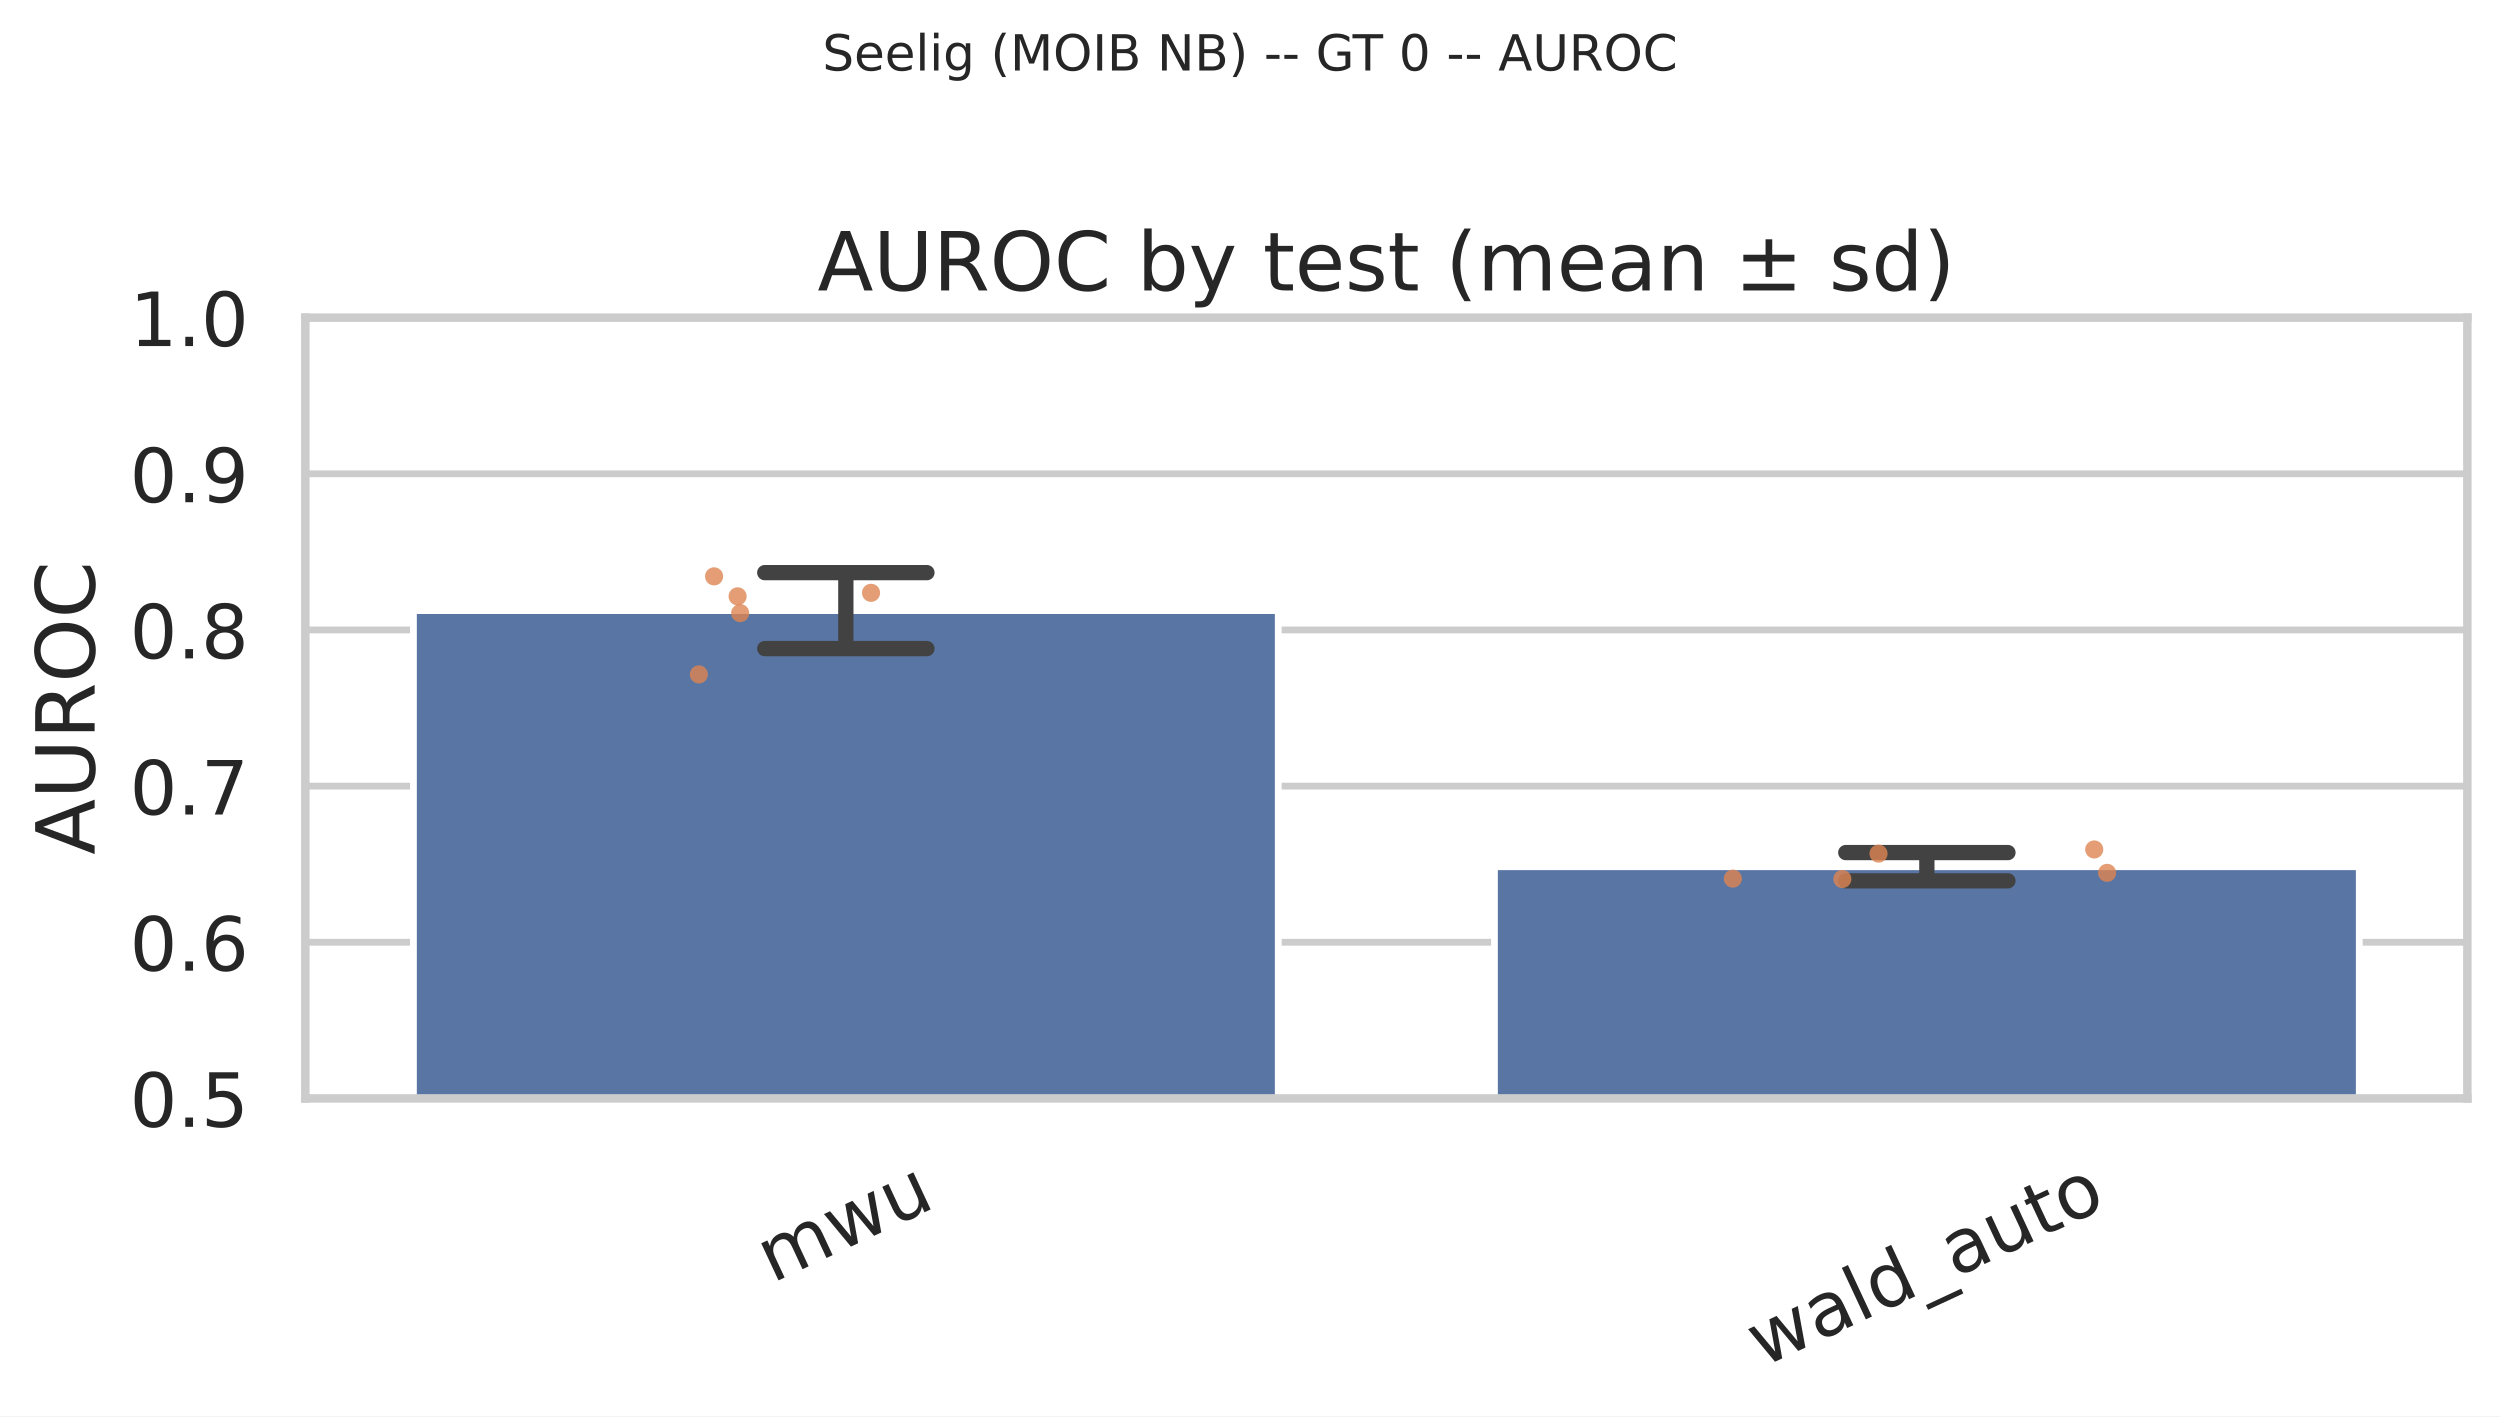
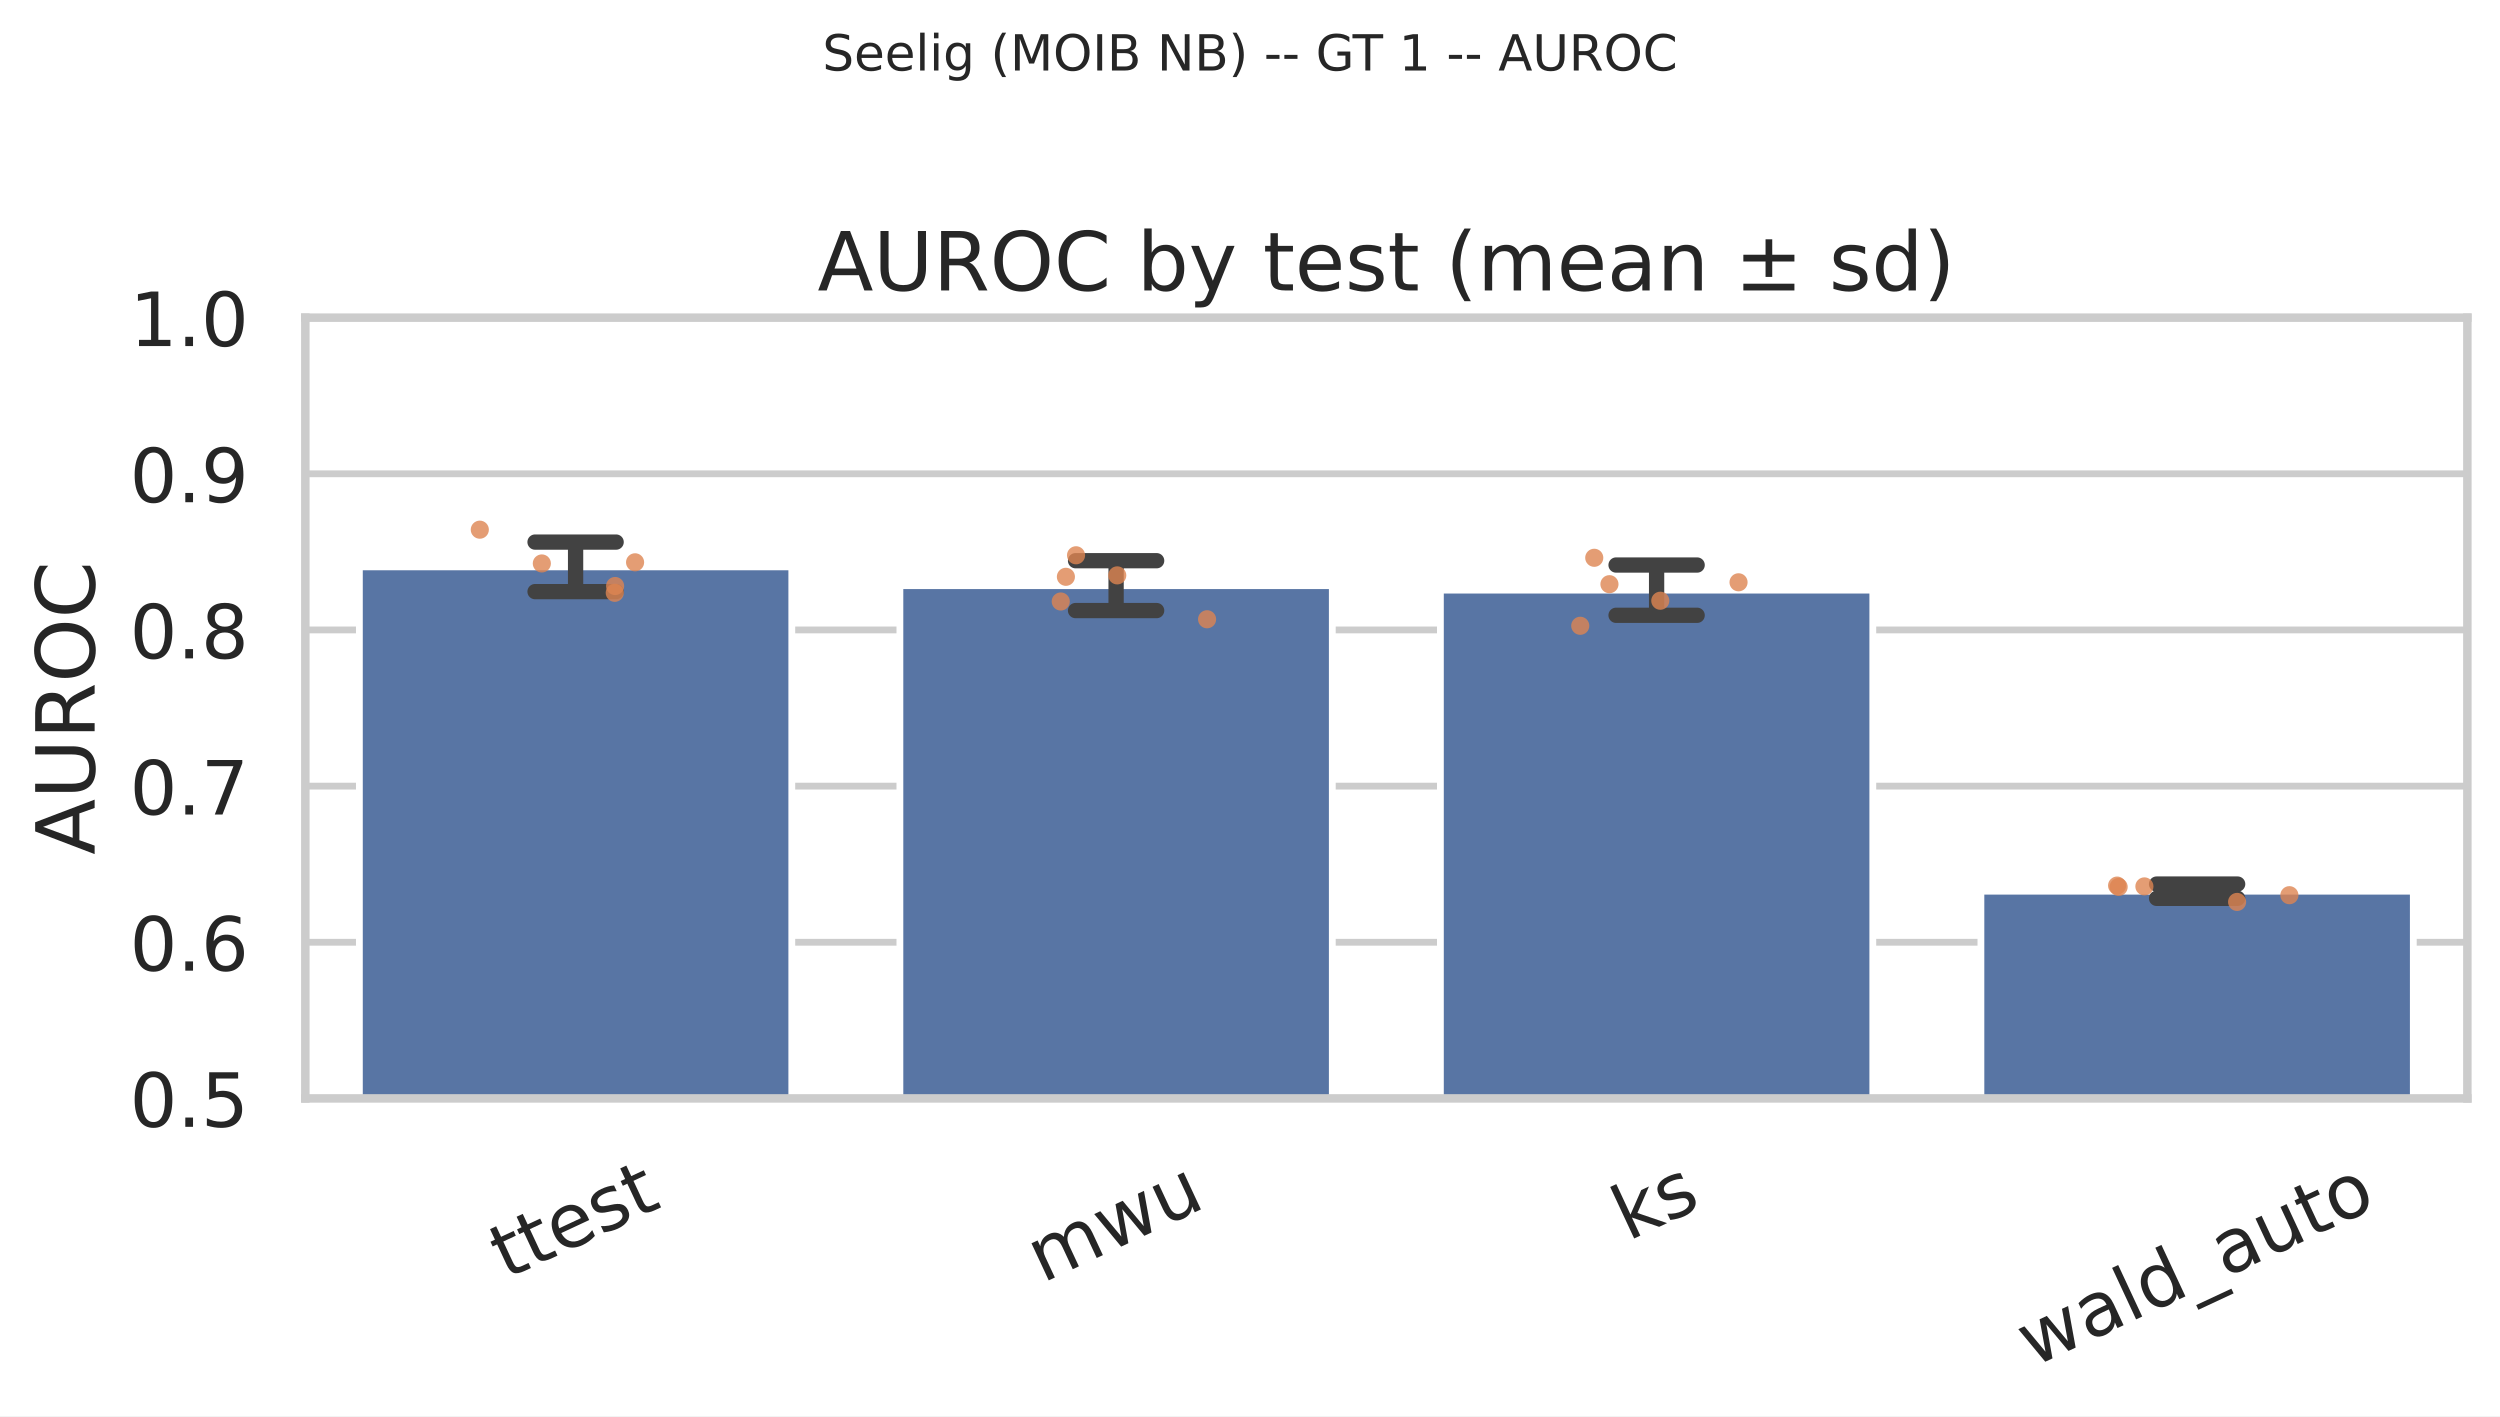
<svg xmlns="http://www.w3.org/2000/svg" xmlns:xlink="http://www.w3.org/1999/xlink" width="551.531pt" height="312.431pt" viewBox="0 0 551.531 312.431" version="1.1">
  <defs>
    <style type="text/css">*{stroke-linejoin: round; stroke-linecap: butt}</style>
  </defs>
  <g id="figure_1">
    <g id="patch_1">
      <path d="M 0 312.431  L 551.531 312.431  L 551.531 0  L 0 0  z " style="fill: #ffffff" />
    </g>
    <g id="axes_1">
      <g id="patch_2">
        <path d="M 67.361 242.322  L 544.331 242.322  L 544.331 70.08  L 67.361 70.08  z " style="fill: #ffffff" />
      </g>
      <g id="matplotlib.axis_1">
        <g id="xtick_1">
          <g id="text_1">
-             <g style="fill: #262626" transform="translate(170.391 283.0995) rotate(-25) scale(0.165 -0.165)">
+             <g style="fill: #262626" transform="translate(111.6167 282.3095) rotate(-25) scale(0.165 -0.165)">
+               <defs>
+                 <path id="DejaVuSans-74" d="M 1172 4494  L 1172 3500  L 2356 3500  L 2356 3053  L 1172 3053  L 1172 1153  Q 1172 725 1289 603  Q 1406 481 1766 481  L 2356 481  L 2356 0  L 1766 0  Q 1100 0 847 248  Q 594 497 594 1153  L 594 3053  L 172 3053  L 172 3500  L 594 3500  L 594 4494  L 1172 4494  z " transform="scale(0.015625)" />
+                 <path id="DejaVuSans-65" d="M 3597 1894  L 3597 1613  L 953 1613  Q 991 1019 1311 708  Q 1631 397 2203 397  Q 2534 397 2845 478  Q 3156 559 3463 722  L 3463 178  Q 3153 47 2828 -22  Q 2503 -91 2169 -91  Q 1331 -91 842 396  Q 353 884 353 1716  Q 353 2575 817 3079  Q 1281 3584 2069 3584  Q 2775 3584 3186 3129  Q 3597 2675 3597 1894  z M 3022 2063  Q 3016 2534 2758 2815  Q 2500 3097 2075 3097  Q 1594 3097 1305 2825  Q 1016 2553 972 2059  L 3022 2063  z " transform="scale(0.015625)" />
+                 <path id="DejaVuSans-73" d="M 2834 3397  L 2834 2853  Q 2591 2978 2328 3040  Q 2066 3103 1784 3103  Q 1356 3103 1142 2972  Q 928 2841 928 2578  Q 928 2378 1081 2264  Q 1234 2150 1697 2047  L 1894 2003  Q 2506 1872 2764 1633  Q 3022 1394 3022 966  Q 3022 478 2636 193  Q 2250 -91 1575 -91  Q 1294 -91 989 -36  Q 684 19 347 128  L 347 722  Q 666 556 975 473  Q 1284 391 1588 391  Q 1994 391 2212 530  Q 2431 669 2431 922  Q 2431 1156 2273 1281  Q 2116 1406 1581 1522  L 1381 1569  Q 847 1681 609 1914  Q 372 2147 372 2553  Q 372 3047 722 3315  Q 1072 3584 1716 3584  Q 2034 3584 2315 3537  Q 2597 3491 2834 3397  z " transform="scale(0.015625)" />
+               </defs>
+               <use xlink:href="#DejaVuSans-74" />
+               <use xlink:href="#DejaVuSans-74" transform="translate(39.20898 0)" />
+               <use xlink:href="#DejaVuSans-65" transform="translate(78.41797 0)" />
+               <use xlink:href="#DejaVuSans-73" transform="translate(139.9414 0)" />
+               <use xlink:href="#DejaVuSans-74" transform="translate(192.041 0)" />
+             </g>
+           </g>
+         </g>
+         <g id="xtick_2">
+           <g id="text_2">
+             <g style="fill: #262626" transform="translate(230.0122 283.0995) rotate(-25) scale(0.165 -0.165)">
              <defs>
                <path id="DejaVuSans-6d" d="M 3328 2828  Q 3544 3216 3844 3400  Q 4144 3584 4550 3584  Q 5097 3584 5394 3201  Q 5691 2819 5691 2113  L 5691 0  L 5113 0  L 5113 2094  Q 5113 2597 4934 2840  Q 4756 3084 4391 3084  Q 3944 3084 3684 2787  Q 3425 2491 3425 1978  L 3425 0  L 2847 0  L 2847 2094  Q 2847 2600 2669 2842  Q 2491 3084 2119 3084  Q 1678 3084 1418 2786  Q 1159 2488 1159 1978  L 1159 0  L 581 0  L 581 3500  L 1159 3500  L 1159 2956  Q 1356 3278 1631 3431  Q 1906 3584 2284 3584  Q 2666 3584 2933 3390  Q 3200 3197 3328 2828  z " transform="scale(0.015625)" />
                <path id="DejaVuSans-77" d="M 269 3500  L 844 3500  L 1563 769  L 2278 3500  L 2956 3500  L 3675 769  L 4391 3500  L 4966 3500  L 4050 0  L 3372 0  L 2619 2869  L 1863 0  L 1184 0  L 269 3500  z " transform="scale(0.015625)" />
                <path id="DejaVuSans-75" d="M 544 1381  L 544 3500  L 1119 3500  L 1119 1403  Q 1119 906 1312 657  Q 1506 409 1894 409  Q 2359 409 2629 706  Q 2900 1003 2900 1516  L 2900 3500  L 3475 3500  L 3475 0  L 2900 0  L 2900 538  Q 2691 219 2414 64  Q 2138 -91 1772 -91  Q 1169 -91 856 284  Q 544 659 544 1381  z M 1991 3584  L 1991 3584  z " transform="scale(0.015625)" />
              </defs>
              <use xlink:href="#DejaVuSans-6d" />
              <use xlink:href="#DejaVuSans-77" transform="translate(97.41211 0)" />
              <use xlink:href="#DejaVuSans-75" transform="translate(179.1992 0)" />
            </g>
          </g>
        </g>
-         <g id="xtick_2">
-           <g id="text_2">
-             <g style="fill: #262626" transform="translate(388.8293 301.7048) rotate(-25) scale(0.165 -0.165)">
+         <g id="xtick_3">
+           <g id="text_3">
+             <g style="fill: #262626" transform="translate(359.1665 273.8556) rotate(-25) scale(0.165 -0.165)">
+               <defs>
+                 <path id="DejaVuSans-6b" d="M 581 4863  L 1159 4863  L 1159 1991  L 2875 3500  L 3609 3500  L 1753 1863  L 3688 0  L 2938 0  L 1159 1709  L 1159 0  L 581 0  L 581 4863  z " transform="scale(0.015625)" />
+               </defs>
+               <use xlink:href="#DejaVuSans-6b" />
+               <use xlink:href="#DejaVuSans-73" transform="translate(57.91016 0)" />
+             </g>
+           </g>
+         </g>
+         <g id="xtick_4">
+           <g id="text_4">
+             <g style="fill: #262626" transform="translate(448.4506 301.7048) rotate(-25) scale(0.165 -0.165)">
              <defs>
                <path id="DejaVuSans-61" d="M 2194 1759  Q 1497 1759 1228 1600  Q 959 1441 959 1056  Q 959 750 1161 570  Q 1363 391 1709 391  Q 2188 391 2477 730  Q 2766 1069 2766 1631  L 2766 1759  L 2194 1759  z M 3341 1997  L 3341 0  L 2766 0  L 2766 531  Q 2569 213 2275 61  Q 1981 -91 1556 -91  Q 1019 -91 701 211  Q 384 513 384 1019  Q 384 1609 779 1909  Q 1175 2209 1959 2209  L 2766 2209  L 2766 2266  Q 2766 2663 2505 2880  Q 2244 3097 1772 3097  Q 1472 3097 1187 3025  Q 903 2953 641 2809  L 641 3341  Q 956 3463 1253 3523  Q 1550 3584 1831 3584  Q 2591 3584 2966 3190  Q 3341 2797 3341 1997  z " transform="scale(0.015625)" />
                <path id="DejaVuSans-6c" d="M 603 4863  L 1178 4863  L 1178 0  L 603 0  L 603 4863  z " transform="scale(0.015625)" />
                <path id="DejaVuSans-64" d="M 2906 2969  L 2906 4863  L 3481 4863  L 3481 0  L 2906 0  L 2906 525  Q 2725 213 2448 61  Q 2172 -91 1784 -91  Q 1150 -91 751 415  Q 353 922 353 1747  Q 353 2572 751 3078  Q 1150 3584 1784 3584  Q 2172 3584 2448 3432  Q 2725 3281 2906 2969  z M 947 1747  Q 947 1113 1208 752  Q 1469 391 1925 391  Q 2381 391 2643 752  Q 2906 1113 2906 1747  Q 2906 2381 2643 2742  Q 2381 3103 1925 3103  Q 1469 3103 1208 2742  Q 947 2381 947 1747  z " transform="scale(0.015625)" />
                <path id="DejaVuSans-5f" d="M 3263 -1063  L 3263 -1509  L -63 -1509  L -63 -1063  L 3263 -1063  z " transform="scale(0.015625)" />
-                 <path id="DejaVuSans-74" d="M 1172 4494  L 1172 3500  L 2356 3500  L 2356 3053  L 1172 3053  L 1172 1153  Q 1172 725 1289 603  Q 1406 481 1766 481  L 2356 481  L 2356 0  L 1766 0  Q 1100 0 847 248  Q 594 497 594 1153  L 594 3053  L 172 3053  L 172 3500  L 594 3500  L 594 4494  L 1172 4494  z " transform="scale(0.015625)" />
                <path id="DejaVuSans-6f" d="M 1959 3097  Q 1497 3097 1228 2736  Q 959 2375 959 1747  Q 959 1119 1226 758  Q 1494 397 1959 397  Q 2419 397 2687 759  Q 2956 1122 2956 1747  Q 2956 2369 2687 2733  Q 2419 3097 1959 3097  z M 1959 3584  Q 2709 3584 3137 3096  Q 3566 2609 3566 1747  Q 3566 888 3137 398  Q 2709 -91 1959 -91  Q 1206 -91 779 398  Q 353 888 353 1747  Q 353 2609 779 3096  Q 1206 3584 1959 3584  z " transform="scale(0.015625)" />
              </defs>
              <use xlink:href="#DejaVuSans-77" />
              <use xlink:href="#DejaVuSans-61" transform="translate(81.78711 0)" />
              <use xlink:href="#DejaVuSans-6c" transform="translate(143.0664 0)" />
              <use xlink:href="#DejaVuSans-64" transform="translate(170.8496 0)" />
              <use xlink:href="#DejaVuSans-5f" transform="translate(234.3262 0)" />
              <use xlink:href="#DejaVuSans-61" transform="translate(284.3262 0)" />
              <use xlink:href="#DejaVuSans-75" transform="translate(345.6055 0)" />
              <use xlink:href="#DejaVuSans-74" transform="translate(408.9844 0)" />
              <use xlink:href="#DejaVuSans-6f" transform="translate(448.1934 0)" />
            </g>
          </g>
        </g>
      </g>
      <g id="matplotlib.axis_2">
        <g id="ytick_1">
          <g id="line2d_1">
-             <path d="M 67.361 242.322  L 544.331 242.322  " clip-path="url(#p4570494b2e)" style="fill: none; stroke: #cccccc; stroke-width: 1.5; stroke-linecap: round" />
-           </g>
-           <g id="text_3">
+             <path d="M 67.361 242.322  L 544.331 242.322  " clip-path="url(#peddf28e6d7)" style="fill: none; stroke: #cccccc; stroke-width: 1.5; stroke-linecap: round" />
+           </g>
+           <g id="text_5">
            <g style="fill: #262626" transform="translate(28.62063 248.591) scale(0.165 -0.165)">
              <defs>
                <path id="DejaVuSans-30" d="M 2034 4250  Q 1547 4250 1301 3770  Q 1056 3291 1056 2328  Q 1056 1369 1301 889  Q 1547 409 2034 409  Q 2525 409 2770 889  Q 3016 1369 3016 2328  Q 3016 3291 2770 3770  Q 2525 4250 2034 4250  z M 2034 4750  Q 2819 4750 3233 4129  Q 3647 3509 3647 2328  Q 3647 1150 3233 529  Q 2819 -91 2034 -91  Q 1250 -91 836 529  Q 422 1150 422 2328  Q 422 3509 836 4129  Q 1250 4750 2034 4750  z " transform="scale(0.015625)" />
                <path id="DejaVuSans-2e" d="M 684 794  L 1344 794  L 1344 0  L 684 0  L 684 794  z " transform="scale(0.015625)" />
                <path id="DejaVuSans-35" d="M 691 4666  L 3169 4666  L 3169 4134  L 1269 4134  L 1269 2991  Q 1406 3038 1543 3061  Q 1681 3084 1819 3084  Q 2600 3084 3056 2656  Q 3513 2228 3513 1497  Q 3513 744 3044 326  Q 2575 -91 1722 -91  Q 1428 -91 1123 -41  Q 819 9 494 109  L 494 744  Q 775 591 1075 516  Q 1375 441 1709 441  Q 2250 441 2565 725  Q 2881 1009 2881 1497  Q 2881 1984 2565 2268  Q 2250 2553 1709 2553  Q 1456 2553 1204 2497  Q 953 2441 691 2322  L 691 4666  z " transform="scale(0.015625)" />
              </defs>
              <use xlink:href="#DejaVuSans-30" />
              <use xlink:href="#DejaVuSans-2e" transform="translate(63.62305 0)" />
              <use xlink:href="#DejaVuSans-35" transform="translate(95.41016 0)" />
            </g>
          </g>
        </g>
        <g id="ytick_2">
          <g id="line2d_2">
-             <path d="M 67.361 207.874  L 544.331 207.874  " clip-path="url(#p4570494b2e)" style="fill: none; stroke: #cccccc; stroke-width: 1.5; stroke-linecap: round" />
-           </g>
-           <g id="text_4">
+             <path d="M 67.361 207.874  L 544.331 207.874  " clip-path="url(#peddf28e6d7)" style="fill: none; stroke: #cccccc; stroke-width: 1.5; stroke-linecap: round" />
+           </g>
+           <g id="text_6">
            <g style="fill: #262626" transform="translate(28.62063 214.1426) scale(0.165 -0.165)">
              <defs>
                <path id="DejaVuSans-36" d="M 2113 2584  Q 1688 2584 1439 2293  Q 1191 2003 1191 1497  Q 1191 994 1439 701  Q 1688 409 2113 409  Q 2538 409 2786 701  Q 3034 994 3034 1497  Q 3034 2003 2786 2293  Q 2538 2584 2113 2584  z M 3366 4563  L 3366 3988  Q 3128 4100 2886 4159  Q 2644 4219 2406 4219  Q 1781 4219 1451 3797  Q 1122 3375 1075 2522  Q 1259 2794 1537 2939  Q 1816 3084 2150 3084  Q 2853 3084 3261 2657  Q 3669 2231 3669 1497  Q 3669 778 3244 343  Q 2819 -91 2113 -91  Q 1303 -91 875 529  Q 447 1150 447 2328  Q 447 3434 972 4092  Q 1497 4750 2381 4750  Q 2619 4750 2861 4703  Q 3103 4656 3366 4563  z " transform="scale(0.015625)" />
              </defs>
              <use xlink:href="#DejaVuSans-30" />
              <use xlink:href="#DejaVuSans-2e" transform="translate(63.62305 0)" />
              <use xlink:href="#DejaVuSans-36" transform="translate(95.41016 0)" />
            </g>
          </g>
        </g>
        <g id="ytick_3">
          <g id="line2d_3">
-             <path d="M 67.361 173.425  L 544.331 173.425  " clip-path="url(#p4570494b2e)" style="fill: none; stroke: #cccccc; stroke-width: 1.5; stroke-linecap: round" />
-           </g>
-           <g id="text_5">
+             <path d="M 67.361 173.425  L 544.331 173.425  " clip-path="url(#peddf28e6d7)" style="fill: none; stroke: #cccccc; stroke-width: 1.5; stroke-linecap: round" />
+           </g>
+           <g id="text_7">
            <g style="fill: #262626" transform="translate(28.62063 179.6941) scale(0.165 -0.165)">
              <defs>
                <path id="DejaVuSans-37" d="M 525 4666  L 3525 4666  L 3525 4397  L 1831 0  L 1172 0  L 2766 4134  L 525 4134  L 525 4666  z " transform="scale(0.015625)" />
              </defs>
              <use xlink:href="#DejaVuSans-30" />
              <use xlink:href="#DejaVuSans-2e" transform="translate(63.62305 0)" />
              <use xlink:href="#DejaVuSans-37" transform="translate(95.41016 0)" />
            </g>
          </g>
        </g>
        <g id="ytick_4">
          <g id="line2d_4">
-             <path d="M 67.361 138.977  L 544.331 138.977  " clip-path="url(#p4570494b2e)" style="fill: none; stroke: #cccccc; stroke-width: 1.5; stroke-linecap: round" />
-           </g>
-           <g id="text_6">
+             <path d="M 67.361 138.977  L 544.331 138.977  " clip-path="url(#peddf28e6d7)" style="fill: none; stroke: #cccccc; stroke-width: 1.5; stroke-linecap: round" />
+           </g>
+           <g id="text_8">
            <g style="fill: #262626" transform="translate(28.62063 145.2456) scale(0.165 -0.165)">
              <defs>
                <path id="DejaVuSans-38" d="M 2034 2216  Q 1584 2216 1326 1975  Q 1069 1734 1069 1313  Q 1069 891 1326 650  Q 1584 409 2034 409  Q 2484 409 2743 651  Q 3003 894 3003 1313  Q 3003 1734 2745 1975  Q 2488 2216 2034 2216  z M 1403 2484  Q 997 2584 770 2862  Q 544 3141 544 3541  Q 544 4100 942 4425  Q 1341 4750 2034 4750  Q 2731 4750 3128 4425  Q 3525 4100 3525 3541  Q 3525 3141 3298 2862  Q 3072 2584 2669 2484  Q 3125 2378 3379 2068  Q 3634 1759 3634 1313  Q 3634 634 3220 271  Q 2806 -91 2034 -91  Q 1263 -91 848 271  Q 434 634 434 1313  Q 434 1759 690 2068  Q 947 2378 1403 2484  z M 1172 3481  Q 1172 3119 1398 2916  Q 1625 2713 2034 2713  Q 2441 2713 2670 2916  Q 2900 3119 2900 3481  Q 2900 3844 2670 4047  Q 2441 4250 2034 4250  Q 1625 4250 1398 4047  Q 1172 3844 1172 3481  z " transform="scale(0.015625)" />
              </defs>
              <use xlink:href="#DejaVuSans-30" />
              <use xlink:href="#DejaVuSans-2e" transform="translate(63.62305 0)" />
              <use xlink:href="#DejaVuSans-38" transform="translate(95.41016 0)" />
            </g>
          </g>
        </g>
        <g id="ytick_5">
          <g id="line2d_5">
-             <path d="M 67.361 104.528  L 544.331 104.528  " clip-path="url(#p4570494b2e)" style="fill: none; stroke: #cccccc; stroke-width: 1.5; stroke-linecap: round" />
-           </g>
-           <g id="text_7">
+             <path d="M 67.361 104.528  L 544.331 104.528  " clip-path="url(#peddf28e6d7)" style="fill: none; stroke: #cccccc; stroke-width: 1.5; stroke-linecap: round" />
+           </g>
+           <g id="text_9">
            <g style="fill: #262626" transform="translate(28.62063 110.7972) scale(0.165 -0.165)">
              <defs>
                <path id="DejaVuSans-39" d="M 703 97  L 703 672  Q 941 559 1184 500  Q 1428 441 1663 441  Q 2288 441 2617 861  Q 2947 1281 2994 2138  Q 2813 1869 2534 1725  Q 2256 1581 1919 1581  Q 1219 1581 811 2004  Q 403 2428 403 3163  Q 403 3881 828 4315  Q 1253 4750 1959 4750  Q 2769 4750 3195 4129  Q 3622 3509 3622 2328  Q 3622 1225 3098 567  Q 2575 -91 1691 -91  Q 1453 -91 1209 -44  Q 966 3 703 97  z M 1959 2075  Q 2384 2075 2632 2365  Q 2881 2656 2881 3163  Q 2881 3666 2632 3958  Q 2384 4250 1959 4250  Q 1534 4250 1286 3958  Q 1038 3666 1038 3163  Q 1038 2656 1286 2365  Q 1534 2075 1959 2075  z " transform="scale(0.015625)" />
              </defs>
              <use xlink:href="#DejaVuSans-30" />
              <use xlink:href="#DejaVuSans-2e" transform="translate(63.62305 0)" />
              <use xlink:href="#DejaVuSans-39" transform="translate(95.41016 0)" />
            </g>
          </g>
        </g>
        <g id="ytick_6">
          <g id="line2d_6">
-             <path d="M 67.361 70.08  L 544.331 70.08  " clip-path="url(#p4570494b2e)" style="fill: none; stroke: #cccccc; stroke-width: 1.5; stroke-linecap: round" />
-           </g>
-           <g id="text_8">
+             <path d="M 67.361 70.08  L 544.331 70.08  " clip-path="url(#peddf28e6d7)" style="fill: none; stroke: #cccccc; stroke-width: 1.5; stroke-linecap: round" />
+           </g>
+           <g id="text_10">
            <g style="fill: #262626" transform="translate(28.62063 76.34871) scale(0.165 -0.165)">
              <defs>
                <path id="DejaVuSans-31" d="M 794 531  L 1825 531  L 1825 4091  L 703 3866  L 703 4441  L 1819 4666  L 2450 4666  L 2450 531  L 3481 531  L 3481 0  L 794 0  L 794 531  z " transform="scale(0.015625)" />
              </defs>
              <use xlink:href="#DejaVuSans-31" />
              <use xlink:href="#DejaVuSans-2e" transform="translate(63.62305 0)" />
              <use xlink:href="#DejaVuSans-30" transform="translate(95.41016 0)" />
            </g>
          </g>
        </g>
-         <g id="text_9">
+         <g id="text_11">
          <g style="fill: #262626" transform="translate(20.87719 188.5674) rotate(-90) scale(0.18 -0.18)">
            <defs>
              <path id="DejaVuSans-41" d="M 2188 4044  L 1331 1722  L 3047 1722  L 2188 4044  z M 1831 4666  L 2547 4666  L 4325 0  L 3669 0  L 3244 1197  L 1141 1197  L 716 0  L 50 0  L 1831 4666  z " transform="scale(0.015625)" />
              <path id="DejaVuSans-55" d="M 556 4666  L 1191 4666  L 1191 1831  Q 1191 1081 1462 751  Q 1734 422 2344 422  Q 2950 422 3222 751  Q 3494 1081 3494 1831  L 3494 4666  L 4128 4666  L 4128 1753  Q 4128 841 3676 375  Q 3225 -91 2344 -91  Q 1459 -91 1007 375  Q 556 841 556 1753  L 556 4666  z " transform="scale(0.015625)" />
              <path id="DejaVuSans-52" d="M 2841 2188  Q 3044 2119 3236 1894  Q 3428 1669 3622 1275  L 4263 0  L 3584 0  L 2988 1197  Q 2756 1666 2539 1819  Q 2322 1972 1947 1972  L 1259 1972  L 1259 0  L 628 0  L 628 4666  L 2053 4666  Q 2853 4666 3247 4331  Q 3641 3997 3641 3322  Q 3641 2881 3436 2590  Q 3231 2300 2841 2188  z M 1259 4147  L 1259 2491  L 2053 2491  Q 2509 2491 2742 2702  Q 2975 2913 2975 3322  Q 2975 3731 2742 3939  Q 2509 4147 2053 4147  L 1259 4147  z " transform="scale(0.015625)" />
              <path id="DejaVuSans-4f" d="M 2522 4238  Q 1834 4238 1429 3725  Q 1025 3213 1025 2328  Q 1025 1447 1429 934  Q 1834 422 2522 422  Q 3209 422 3611 934  Q 4013 1447 4013 2328  Q 4013 3213 3611 3725  Q 3209 4238 2522 4238  z M 2522 4750  Q 3503 4750 4090 4092  Q 4678 3434 4678 2328  Q 4678 1225 4090 567  Q 3503 -91 2522 -91  Q 1538 -91 948 565  Q 359 1222 359 2328  Q 359 3434 948 4092  Q 1538 4750 2522 4750  z " transform="scale(0.015625)" />
              <path id="DejaVuSans-43" d="M 4122 4306  L 4122 3641  Q 3803 3938 3442 4084  Q 3081 4231 2675 4231  Q 1875 4231 1450 3742  Q 1025 3253 1025 2328  Q 1025 1406 1450 917  Q 1875 428 2675 428  Q 3081 428 3442 575  Q 3803 722 4122 1019  L 4122 359  Q 3791 134 3420 21  Q 3050 -91 2638 -91  Q 1578 -91 968 557  Q 359 1206 359 2328  Q 359 3453 968 4101  Q 1578 4750 2638 4750  Q 3056 4750 3426 4639  Q 3797 4528 4122 4306  z " transform="scale(0.015625)" />
            </defs>
            <use xlink:href="#DejaVuSans-41" />
            <use xlink:href="#DejaVuSans-55" transform="translate(68.4082 0)" />
            <use xlink:href="#DejaVuSans-52" transform="translate(141.6016 0)" />
            <use xlink:href="#DejaVuSans-4f" transform="translate(211.084 0)" />
            <use xlink:href="#DejaVuSans-43" transform="translate(289.7949 0)" />
          </g>
        </g>
      </g>
      <g id="patch_3">
-         <path d="M 91.209 414.565  L 281.997 414.565  L 281.997 134.709  L 91.209 134.709  z " clip-path="url(#p4570494b2e)" style="fill: #5875a4; stroke: #ffffff; stroke-width: 1.5; stroke-linejoin: miter" />
+         <path d="M 79.285 414.565  L 174.679 414.565  L 174.679 125.055  L 79.285 125.055  z " clip-path="url(#peddf28e6d7)" style="fill: #5875a4; stroke: #ffffff; stroke-width: 1.5; stroke-linejoin: miter" />
      </g>
      <g id="patch_4">
-         <path d="M 329.694 414.565  L 520.482 414.565  L 520.482 191.206  L 329.694 191.206  z " clip-path="url(#p4570494b2e)" style="fill: #5875a4; stroke: #ffffff; stroke-width: 1.5; stroke-linejoin: miter" />
+         <path d="M 198.528 414.565  L 293.922 414.565  L 293.922 129.2  L 198.528 129.2  z " clip-path="url(#peddf28e6d7)" style="fill: #5875a4; stroke: #ffffff; stroke-width: 1.5; stroke-linejoin: miter" />
+       </g>
+       <g id="patch_5">
+         <path d="M 317.77 414.565  L 413.164 414.565  L 413.164 130.197  L 317.77 130.197  z " clip-path="url(#peddf28e6d7)" style="fill: #5875a4; stroke: #ffffff; stroke-width: 1.5; stroke-linejoin: miter" />
+       </g>
+       <g id="patch_6">
+         <path d="M 437.013 414.565  L 532.407 414.565  L 532.407 196.612  L 437.013 196.612  z " clip-path="url(#peddf28e6d7)" style="fill: #5875a4; stroke: #ffffff; stroke-width: 1.5; stroke-linejoin: miter" />
      </g>
      <g id="line2d_7">
-         <path d="M 168.717 143.088  L 204.49 143.088  M 186.603 143.088  L 186.603 126.33  M 168.717 126.33  L 204.49 126.33  " clip-path="url(#p4570494b2e)" style="fill: none; stroke: #424242; stroke-width: 3.375; stroke-linecap: round" />
+         <path d="M 118.039 130.52  L 135.925 130.52  M 126.982 130.52  L 126.982 119.59  M 118.039 119.59  L 135.925 119.59  " clip-path="url(#peddf28e6d7)" style="fill: none; stroke: #424242; stroke-width: 3.375; stroke-linecap: round" />
      </g>
      <g id="line2d_8">
-         <path d="M 407.202 194.325  L 442.975 194.325  M 425.088 194.325  L 425.088 188.088  M 407.202 188.088  L 442.975 188.088  " clip-path="url(#p4570494b2e)" style="fill: none; stroke: #424242; stroke-width: 3.375; stroke-linecap: round" />
-       </g>
-       <g id="patch_5">
+         <path d="M 237.281 134.701  L 255.168 134.701  M 246.225 134.701  L 246.225 123.699  M 237.281 123.699  L 255.168 123.699  " clip-path="url(#peddf28e6d7)" style="fill: none; stroke: #424242; stroke-width: 3.375; stroke-linecap: round" />
+       </g>
+       <g id="line2d_9">
+         <path d="M 356.524 135.741  L 374.41 135.741  M 365.467 135.741  L 365.467 124.653  M 356.524 124.653  L 374.41 124.653  " clip-path="url(#peddf28e6d7)" style="fill: none; stroke: #424242; stroke-width: 3.375; stroke-linecap: round" />
+       </g>
+       <g id="line2d_10">
+         <path d="M 475.766 198.186  L 493.653 198.186  M 484.71 198.186  L 484.71 195.038  M 475.766 195.038  L 493.653 195.038  " clip-path="url(#peddf28e6d7)" style="fill: none; stroke: #424242; stroke-width: 3.375; stroke-linecap: round" />
+       </g>
+       <g id="patch_7">
        <path d="M 67.361 242.322  L 67.361 70.08  " style="fill: none; stroke: #cccccc; stroke-width: 1.875; stroke-linejoin: miter; stroke-linecap: square" />
      </g>
-       <g id="patch_6">
+       <g id="patch_8">
        <path d="M 544.331 242.322  L 544.331 70.08  " style="fill: none; stroke: #cccccc; stroke-width: 1.875; stroke-linejoin: miter; stroke-linecap: square" />
      </g>
-       <g id="patch_7">
+       <g id="patch_9">
        <path d="M 67.361 242.322  L 544.331 242.322  " style="fill: none; stroke: #cccccc; stroke-width: 1.875; stroke-linejoin: miter; stroke-linecap: square" />
      </g>
-       <g id="patch_8">
+       <g id="patch_10">
        <path d="M 67.361 70.08  L 544.331 70.08  " style="fill: none; stroke: #cccccc; stroke-width: 1.875; stroke-linejoin: miter; stroke-linecap: square" />
      </g>
      <g id="PathCollection_1">
        <defs>
-           <path id="mb2fc191a0c" d="M 0 2  C 0.53 2 1.039 1.789 1.414 1.414  C 1.789 1.039 2 0.53 2 0  C 2 -0.53 1.789 -1.039 1.414 -1.414  C 1.039 -1.789 0.53 -2 0 -2  C -0.53 -2 -1.039 -1.789 -1.414 -1.414  C -1.789 -1.039 -2 -0.53 -2 0  C -2 0.53 -1.789 1.039 -1.414 1.414  C -1.039 1.789 -0.53 2 0 2  z " />
+           <path id="mffb192c0a1" d="M 0 2  C 0.53 2 1.039 1.789 1.414 1.414  C 1.789 1.039 2 0.53 2 0  C 2 -0.53 1.789 -1.039 1.414 -1.414  C 1.039 -1.789 0.53 -2 0 -2  C -0.53 -2 -1.039 -1.789 -1.414 -1.414  C -1.789 -1.039 -2 -0.53 -2 0  C -2 0.53 -1.789 1.039 -1.414 1.414  C -1.039 1.789 -0.53 2 0 2  z " />
        </defs>
-         <g clip-path="url(#p4570494b2e)">
-           <use xlink:href="#mb2fc191a0c" x="157.535" y="127.151" style="fill: #dd8452; fill-opacity: 0.8" />
-           <use xlink:href="#mb2fc191a0c" x="163.295" y="135.264" style="fill: #dd8452; fill-opacity: 0.8" />
-           <use xlink:href="#mb2fc191a0c" x="154.179" y="148.783" style="fill: #dd8452; fill-opacity: 0.8" />
-           <use xlink:href="#mb2fc191a0c" x="192.162" y="130.783" style="fill: #dd8452; fill-opacity: 0.8" />
-           <use xlink:href="#mb2fc191a0c" x="162.727" y="131.563" style="fill: #dd8452; fill-opacity: 0.8" />
+         <g clip-path="url(#peddf28e6d7)">
+           <use xlink:href="#mffb192c0a1" x="135.701" y="129.281" style="fill: #dd8452; fill-opacity: 0.8" />
+           <use xlink:href="#mffb192c0a1" x="140.107" y="124.053" style="fill: #dd8452; fill-opacity: 0.8" />
+           <use xlink:href="#mffb192c0a1" x="135.624" y="130.781" style="fill: #dd8452; fill-opacity: 0.8" />
+           <use xlink:href="#mffb192c0a1" x="105.851" y="116.854" style="fill: #dd8452; fill-opacity: 0.8" />
+           <use xlink:href="#mffb192c0a1" x="119.534" y="124.306" style="fill: #dd8452; fill-opacity: 0.8" />
        </g>
      </g>
      <g id="PathCollection_2">
-         <g clip-path="url(#p4570494b2e)">
-           <use xlink:href="#mb2fc191a0c" x="414.429" y="188.316" style="fill: #dd8452; fill-opacity: 0.8" />
-           <use xlink:href="#mb2fc191a0c" x="382.286" y="193.832" style="fill: #dd8452; fill-opacity: 0.8" />
-           <use xlink:href="#mb2fc191a0c" x="464.854" y="192.565" style="fill: #dd8452; fill-opacity: 0.8" />
-           <use xlink:href="#mb2fc191a0c" x="406.441" y="193.915" style="fill: #dd8452; fill-opacity: 0.8" />
-           <use xlink:href="#mb2fc191a0c" x="462.014" y="187.402" style="fill: #dd8452; fill-opacity: 0.8" />
-         </g>
-       </g>
-       <g id="text_10">
+         <g clip-path="url(#peddf28e6d7)">
+           <use xlink:href="#mffb192c0a1" x="234.014" y="132.697" style="fill: #dd8452; fill-opacity: 0.8" />
+           <use xlink:href="#mffb192c0a1" x="246.478" y="126.937" style="fill: #dd8452; fill-opacity: 0.8" />
+           <use xlink:href="#mffb192c0a1" x="235.15" y="127.25" style="fill: #dd8452; fill-opacity: 0.8" />
+           <use xlink:href="#mffb192c0a1" x="237.388" y="122.501" style="fill: #dd8452; fill-opacity: 0.8" />
+           <use xlink:href="#mffb192c0a1" x="266.296" y="136.617" style="fill: #dd8452; fill-opacity: 0.8" />
+         </g>
+       </g>
+       <g id="PathCollection_3">
+         <g clip-path="url(#peddf28e6d7)">
+           <use xlink:href="#mffb192c0a1" x="366.284" y="132.529" style="fill: #dd8452; fill-opacity: 0.8" />
+           <use xlink:href="#mffb192c0a1" x="383.544" y="128.462" style="fill: #dd8452; fill-opacity: 0.8" />
+           <use xlink:href="#mffb192c0a1" x="355.064" y="128.88" style="fill: #dd8452; fill-opacity: 0.8" />
+           <use xlink:href="#mffb192c0a1" x="351.712" y="123.056" style="fill: #dd8452; fill-opacity: 0.8" />
+           <use xlink:href="#mffb192c0a1" x="348.623" y="138.056" style="fill: #dd8452; fill-opacity: 0.8" />
+         </g>
+       </g>
+       <g id="PathCollection_4">
+         <g clip-path="url(#peddf28e6d7)">
+           <use xlink:href="#mffb192c0a1" x="467.058" y="195.369" style="fill: #dd8452; fill-opacity: 0.8" />
+           <use xlink:href="#mffb192c0a1" x="505.068" y="197.491" style="fill: #dd8452; fill-opacity: 0.8" />
+           <use xlink:href="#mffb192c0a1" x="493.532" y="198.976" style="fill: #dd8452; fill-opacity: 0.8" />
+           <use xlink:href="#mffb192c0a1" x="467.399" y="195.672" style="fill: #dd8452; fill-opacity: 0.8" />
+           <use xlink:href="#mffb192c0a1" x="473.082" y="195.553" style="fill: #dd8452; fill-opacity: 0.8" />
+         </g>
+       </g>
+       <g id="text_12">
        <g style="fill: #262626" transform="translate(180.3647 64.08) scale(0.18 -0.18)">
          <defs>
            <path id="DejaVuSans-20" transform="scale(0.015625)" />
            <path id="DejaVuSans-62" d="M 3116 1747  Q 3116 2381 2855 2742  Q 2594 3103 2138 3103  Q 1681 3103 1420 2742  Q 1159 2381 1159 1747  Q 1159 1113 1420 752  Q 1681 391 2138 391  Q 2594 391 2855 752  Q 3116 1113 3116 1747  z M 1159 2969  Q 1341 3281 1617 3432  Q 1894 3584 2278 3584  Q 2916 3584 3314 3078  Q 3713 2572 3713 1747  Q 3713 922 3314 415  Q 2916 -91 2278 -91  Q 1894 -91 1617 61  Q 1341 213 1159 525  L 1159 0  L 581 0  L 581 4863  L 1159 4863  L 1159 2969  z " transform="scale(0.015625)" />
            <path id="DejaVuSans-79" d="M 2059 -325  Q 1816 -950 1584 -1140  Q 1353 -1331 966 -1331  L 506 -1331  L 506 -850  L 844 -850  Q 1081 -850 1212 -737  Q 1344 -625 1503 -206  L 1606 56  L 191 3500  L 800 3500  L 1894 763  L 2988 3500  L 3597 3500  L 2059 -325  z " transform="scale(0.015625)" />
-             <path id="DejaVuSans-65" d="M 3597 1894  L 3597 1613  L 953 1613  Q 991 1019 1311 708  Q 1631 397 2203 397  Q 2534 397 2845 478  Q 3156 559 3463 722  L 3463 178  Q 3153 47 2828 -22  Q 2503 -91 2169 -91  Q 1331 -91 842 396  Q 353 884 353 1716  Q 353 2575 817 3079  Q 1281 3584 2069 3584  Q 2775 3584 3186 3129  Q 3597 2675 3597 1894  z M 3022 2063  Q 3016 2534 2758 2815  Q 2500 3097 2075 3097  Q 1594 3097 1305 2825  Q 1016 2553 972 2059  L 3022 2063  z " transform="scale(0.015625)" />
-             <path id="DejaVuSans-73" d="M 2834 3397  L 2834 2853  Q 2591 2978 2328 3040  Q 2066 3103 1784 3103  Q 1356 3103 1142 2972  Q 928 2841 928 2578  Q 928 2378 1081 2264  Q 1234 2150 1697 2047  L 1894 2003  Q 2506 1872 2764 1633  Q 3022 1394 3022 966  Q 3022 478 2636 193  Q 2250 -91 1575 -91  Q 1294 -91 989 -36  Q 684 19 347 128  L 347 722  Q 666 556 975 473  Q 1284 391 1588 391  Q 1994 391 2212 530  Q 2431 669 2431 922  Q 2431 1156 2273 1281  Q 2116 1406 1581 1522  L 1381 1569  Q 847 1681 609 1914  Q 372 2147 372 2553  Q 372 3047 722 3315  Q 1072 3584 1716 3584  Q 2034 3584 2315 3537  Q 2597 3491 2834 3397  z " transform="scale(0.015625)" />
            <path id="DejaVuSans-28" d="M 1984 4856  Q 1566 4138 1362 3434  Q 1159 2731 1159 2009  Q 1159 1288 1364 580  Q 1569 -128 1984 -844  L 1484 -844  Q 1016 -109 783 600  Q 550 1309 550 2009  Q 550 2706 781 3412  Q 1013 4119 1484 4856  L 1984 4856  z " transform="scale(0.015625)" />
            <path id="DejaVuSans-6e" d="M 3513 2113  L 3513 0  L 2938 0  L 2938 2094  Q 2938 2591 2744 2837  Q 2550 3084 2163 3084  Q 1697 3084 1428 2787  Q 1159 2491 1159 1978  L 1159 0  L 581 0  L 581 3500  L 1159 3500  L 1159 2956  Q 1366 3272 1645 3428  Q 1925 3584 2291 3584  Q 2894 3584 3203 3211  Q 3513 2838 3513 2113  z " transform="scale(0.015625)" />
            <path id="DejaVuSans-b1" d="M 2944 4013  L 2944 2803  L 4684 2803  L 4684 2272  L 2944 2272  L 2944 1063  L 2419 1063  L 2419 2272  L 678 2272  L 678 2803  L 2419 2803  L 2419 4013  L 2944 4013  z M 678 531  L 4684 531  L 4684 0  L 678 0  L 678 531  z " transform="scale(0.015625)" />
            <path id="DejaVuSans-29" d="M 513 4856  L 1013 4856  Q 1481 4119 1714 3412  Q 1947 2706 1947 2009  Q 1947 1309 1714 600  Q 1481 -109 1013 -844  L 513 -844  Q 928 -128 1133 580  Q 1338 1288 1338 2009  Q 1338 2731 1133 3434  Q 928 4138 513 4856  z " transform="scale(0.015625)" />
          </defs>
          <use xlink:href="#DejaVuSans-41" />
          <use xlink:href="#DejaVuSans-55" transform="translate(68.4082 0)" />
          <use xlink:href="#DejaVuSans-52" transform="translate(141.6016 0)" />
          <use xlink:href="#DejaVuSans-4f" transform="translate(211.084 0)" />
          <use xlink:href="#DejaVuSans-43" transform="translate(289.7949 0)" />
          <use xlink:href="#DejaVuSans-20" transform="translate(359.6191 0)" />
          <use xlink:href="#DejaVuSans-62" transform="translate(391.4062 0)" />
          <use xlink:href="#DejaVuSans-79" transform="translate(454.8828 0)" />
          <use xlink:href="#DejaVuSans-20" transform="translate(514.0625 0)" />
          <use xlink:href="#DejaVuSans-74" transform="translate(545.8496 0)" />
          <use xlink:href="#DejaVuSans-65" transform="translate(585.0586 0)" />
          <use xlink:href="#DejaVuSans-73" transform="translate(646.582 0)" />
          <use xlink:href="#DejaVuSans-74" transform="translate(698.6816 0)" />
          <use xlink:href="#DejaVuSans-20" transform="translate(737.8906 0)" />
          <use xlink:href="#DejaVuSans-28" transform="translate(769.6777 0)" />
          <use xlink:href="#DejaVuSans-6d" transform="translate(808.6914 0)" />
          <use xlink:href="#DejaVuSans-65" transform="translate(906.1035 0)" />
          <use xlink:href="#DejaVuSans-61" transform="translate(967.627 0)" />
          <use xlink:href="#DejaVuSans-6e" transform="translate(1028.906 0)" />
          <use xlink:href="#DejaVuSans-20" transform="translate(1092.285 0)" />
          <use xlink:href="#DejaVuSans-b1" transform="translate(1124.072 0)" />
          <use xlink:href="#DejaVuSans-20" transform="translate(1207.861 0)" />
          <use xlink:href="#DejaVuSans-73" transform="translate(1239.648 0)" />
          <use xlink:href="#DejaVuSans-64" transform="translate(1291.748 0)" />
          <use xlink:href="#DejaVuSans-29" transform="translate(1355.225 0)" />
        </g>
      </g>
    </g>
-     <g id="text_11">
+     <g id="text_13">
      <g style="fill: #262626" transform="translate(181.4389 15.55828) scale(0.11 -0.11)">
        <defs>
          <path id="DejaVuSans-53" d="M 3425 4513  L 3425 3897  Q 3066 4069 2747 4153  Q 2428 4238 2131 4238  Q 1616 4238 1336 4038  Q 1056 3838 1056 3469  Q 1056 3159 1242 3001  Q 1428 2844 1947 2747  L 2328 2669  Q 3034 2534 3370 2195  Q 3706 1856 3706 1288  Q 3706 609 3251 259  Q 2797 -91 1919 -91  Q 1588 -91 1214 -16  Q 841 59 441 206  L 441 856  Q 825 641 1194 531  Q 1563 422 1919 422  Q 2459 422 2753 634  Q 3047 847 3047 1241  Q 3047 1584 2836 1778  Q 2625 1972 2144 2069  L 1759 2144  Q 1053 2284 737 2584  Q 422 2884 422 3419  Q 422 4038 858 4394  Q 1294 4750 2059 4750  Q 2388 4750 2728 4690  Q 3069 4631 3425 4513  z " transform="scale(0.015625)" />
          <path id="DejaVuSans-69" d="M 603 3500  L 1178 3500  L 1178 0  L 603 0  L 603 3500  z M 603 4863  L 1178 4863  L 1178 4134  L 603 4134  L 603 4863  z " transform="scale(0.015625)" />
          <path id="DejaVuSans-67" d="M 2906 1791  Q 2906 2416 2648 2759  Q 2391 3103 1925 3103  Q 1463 3103 1205 2759  Q 947 2416 947 1791  Q 947 1169 1205 825  Q 1463 481 1925 481  Q 2391 481 2648 825  Q 2906 1169 2906 1791  z M 3481 434  Q 3481 -459 3084 -895  Q 2688 -1331 1869 -1331  Q 1566 -1331 1297 -1286  Q 1028 -1241 775 -1147  L 775 -588  Q 1028 -725 1275 -790  Q 1522 -856 1778 -856  Q 2344 -856 2625 -561  Q 2906 -266 2906 331  L 2906 616  Q 2728 306 2450 153  Q 2172 0 1784 0  Q 1141 0 747 490  Q 353 981 353 1791  Q 353 2603 747 3093  Q 1141 3584 1784 3584  Q 2172 3584 2450 3431  Q 2728 3278 2906 2969  L 2906 3500  L 3481 3500  L 3481 434  z " transform="scale(0.015625)" />
          <path id="DejaVuSans-4d" d="M 628 4666  L 1569 4666  L 2759 1491  L 3956 4666  L 4897 4666  L 4897 0  L 4281 0  L 4281 4097  L 3078 897  L 2444 897  L 1241 4097  L 1241 0  L 628 0  L 628 4666  z " transform="scale(0.015625)" />
          <path id="DejaVuSans-49" d="M 628 4666  L 1259 4666  L 1259 0  L 628 0  L 628 4666  z " transform="scale(0.015625)" />
          <path id="DejaVuSans-42" d="M 1259 2228  L 1259 519  L 2272 519  Q 2781 519 3026 730  Q 3272 941 3272 1375  Q 3272 1813 3026 2020  Q 2781 2228 2272 2228  L 1259 2228  z M 1259 4147  L 1259 2741  L 2194 2741  Q 2656 2741 2882 2914  Q 3109 3088 3109 3444  Q 3109 3797 2882 3972  Q 2656 4147 2194 4147  L 1259 4147  z M 628 4666  L 2241 4666  Q 2963 4666 3353 4366  Q 3744 4066 3744 3513  Q 3744 3084 3544 2831  Q 3344 2578 2956 2516  Q 3422 2416 3680 2098  Q 3938 1781 3938 1306  Q 3938 681 3513 340  Q 3088 0 2303 0  L 628 0  L 628 4666  z " transform="scale(0.015625)" />
          <path id="DejaVuSans-4e" d="M 628 4666  L 1478 4666  L 3547 763  L 3547 4666  L 4159 4666  L 4159 0  L 3309 0  L 1241 3903  L 1241 0  L 628 0  L 628 4666  z " transform="scale(0.015625)" />
          <path id="DejaVuSans-2d" d="M 313 2009  L 1997 2009  L 1997 1497  L 313 1497  L 313 2009  z " transform="scale(0.015625)" />
          <path id="DejaVuSans-47" d="M 3809 666  L 3809 1919  L 2778 1919  L 2778 2438  L 4434 2438  L 4434 434  Q 4069 175 3628 42  Q 3188 -91 2688 -91  Q 1594 -91 976 548  Q 359 1188 359 2328  Q 359 3472 976 4111  Q 1594 4750 2688 4750  Q 3144 4750 3555 4637  Q 3966 4525 4313 4306  L 4313 3634  Q 3963 3931 3569 4081  Q 3175 4231 2741 4231  Q 1884 4231 1454 3753  Q 1025 3275 1025 2328  Q 1025 1384 1454 906  Q 1884 428 2741 428  Q 3075 428 3337 486  Q 3600 544 3809 666  z " transform="scale(0.015625)" />
          <path id="DejaVuSans-54" d="M -19 4666  L 3928 4666  L 3928 4134  L 2272 4134  L 2272 0  L 1638 0  L 1638 4134  L -19 4134  L -19 4666  z " transform="scale(0.015625)" />
        </defs>
        <use xlink:href="#DejaVuSans-53" />
        <use xlink:href="#DejaVuSans-65" transform="translate(63.47656 0)" />
        <use xlink:href="#DejaVuSans-65" transform="translate(125 0)" />
        <use xlink:href="#DejaVuSans-6c" transform="translate(186.5234 0)" />
        <use xlink:href="#DejaVuSans-69" transform="translate(214.3066 0)" />
        <use xlink:href="#DejaVuSans-67" transform="translate(242.0898 0)" />
        <use xlink:href="#DejaVuSans-20" transform="translate(305.5664 0)" />
        <use xlink:href="#DejaVuSans-28" transform="translate(337.3535 0)" />
        <use xlink:href="#DejaVuSans-4d" transform="translate(376.3672 0)" />
        <use xlink:href="#DejaVuSans-4f" transform="translate(462.6465 0)" />
        <use xlink:href="#DejaVuSans-49" transform="translate(541.3574 0)" />
        <use xlink:href="#DejaVuSans-42" transform="translate(570.8496 0)" />
        <use xlink:href="#DejaVuSans-20" transform="translate(639.4531 0)" />
        <use xlink:href="#DejaVuSans-4e" transform="translate(671.2402 0)" />
        <use xlink:href="#DejaVuSans-42" transform="translate(746.0449 0)" />
        <use xlink:href="#DejaVuSans-29" transform="translate(814.6484 0)" />
        <use xlink:href="#DejaVuSans-20" transform="translate(853.6621 0)" />
        <use xlink:href="#DejaVuSans-2d" transform="translate(885.4492 0)" />
        <use xlink:href="#DejaVuSans-2d" transform="translate(921.5332 0)" />
        <use xlink:href="#DejaVuSans-20" transform="translate(957.6172 0)" />
        <use xlink:href="#DejaVuSans-47" transform="translate(989.4043 0)" />
        <use xlink:href="#DejaVuSans-54" transform="translate(1063.27 0)" />
        <use xlink:href="#DejaVuSans-20" transform="translate(1124.354 0)" />
-         <use xlink:href="#DejaVuSans-30" transform="translate(1156.141 0)" />
+         <use xlink:href="#DejaVuSans-31" transform="translate(1156.141 0)" />
        <use xlink:href="#DejaVuSans-20" transform="translate(1219.764 0)" />
        <use xlink:href="#DejaVuSans-2d" transform="translate(1251.551 0)" />
        <use xlink:href="#DejaVuSans-2d" transform="translate(1287.635 0)" />
        <use xlink:href="#DejaVuSans-20" transform="translate(1323.719 0)" />
        <use xlink:href="#DejaVuSans-41" transform="translate(1355.506 0)" />
        <use xlink:href="#DejaVuSans-55" transform="translate(1423.914 0)" />
        <use xlink:href="#DejaVuSans-52" transform="translate(1497.107 0)" />
        <use xlink:href="#DejaVuSans-4f" transform="translate(1566.59 0)" />
        <use xlink:href="#DejaVuSans-43" transform="translate(1645.301 0)" />
      </g>
    </g>
  </g>
  <defs>
-     <clipPath id="p4570494b2e">
+     <clipPath id="peddf28e6d7">
      <rect x="67.361" y="70.08" width="476.97" height="172.242" />
    </clipPath>
  </defs>
</svg>
